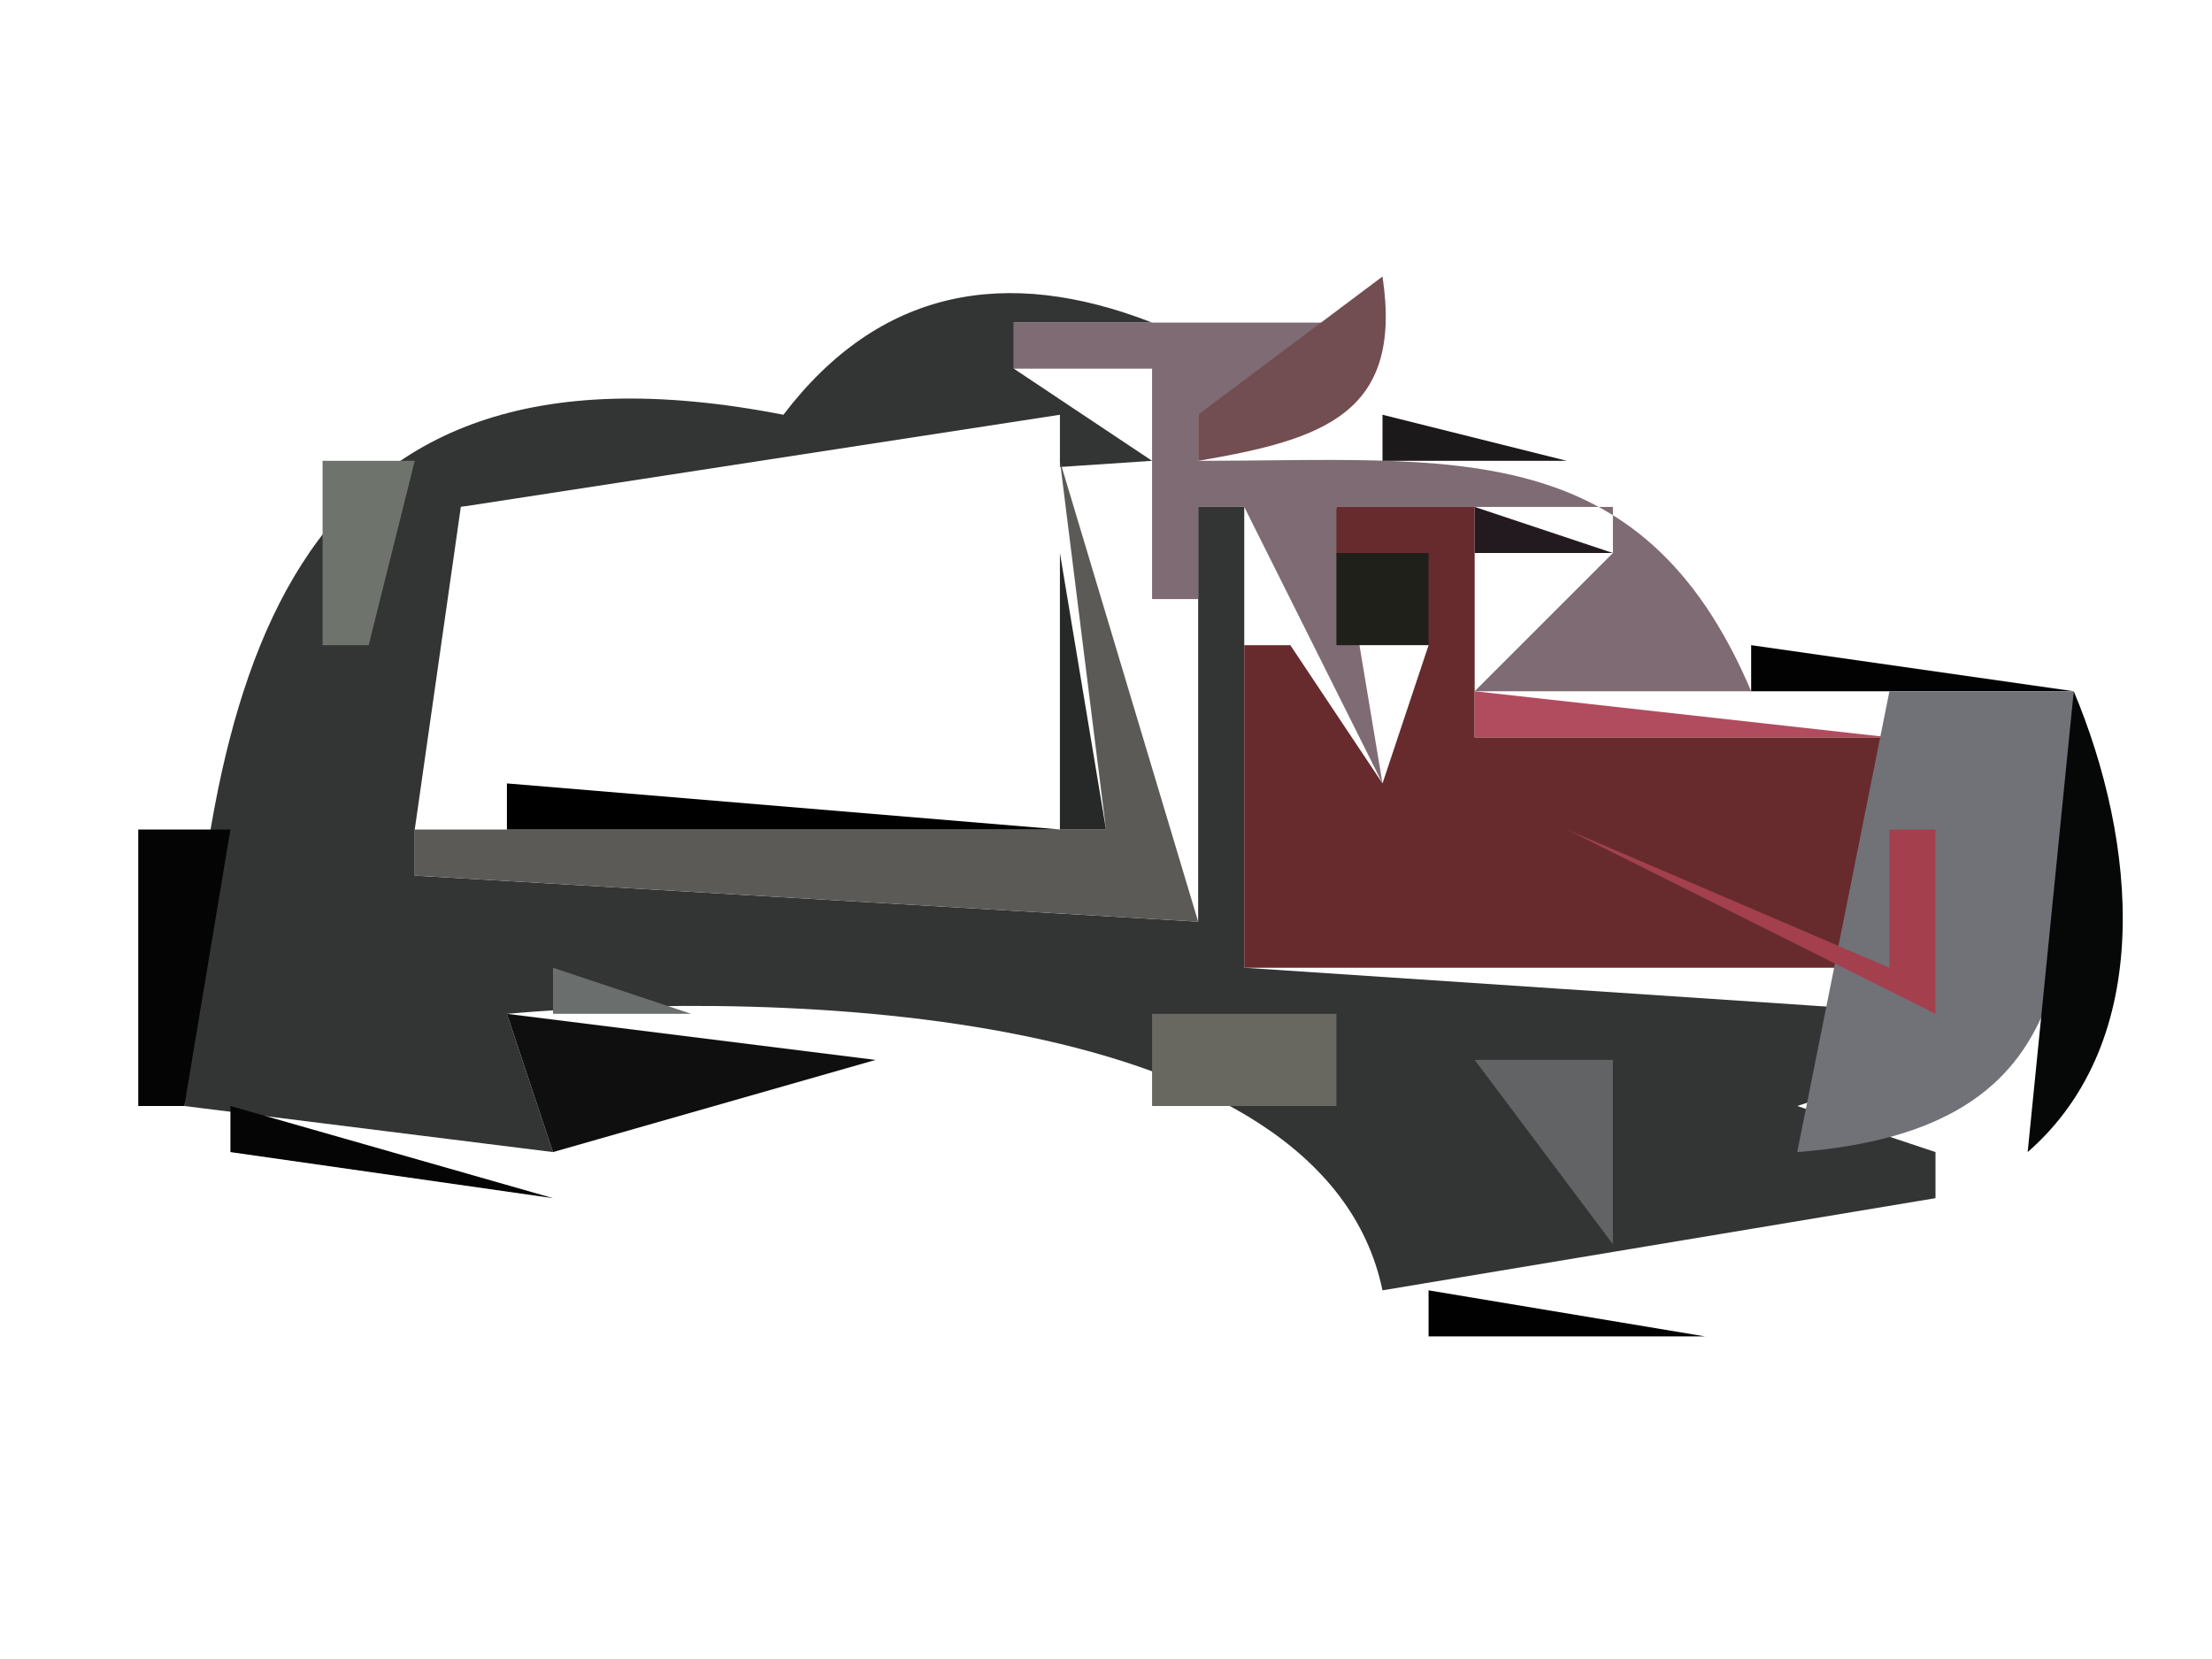
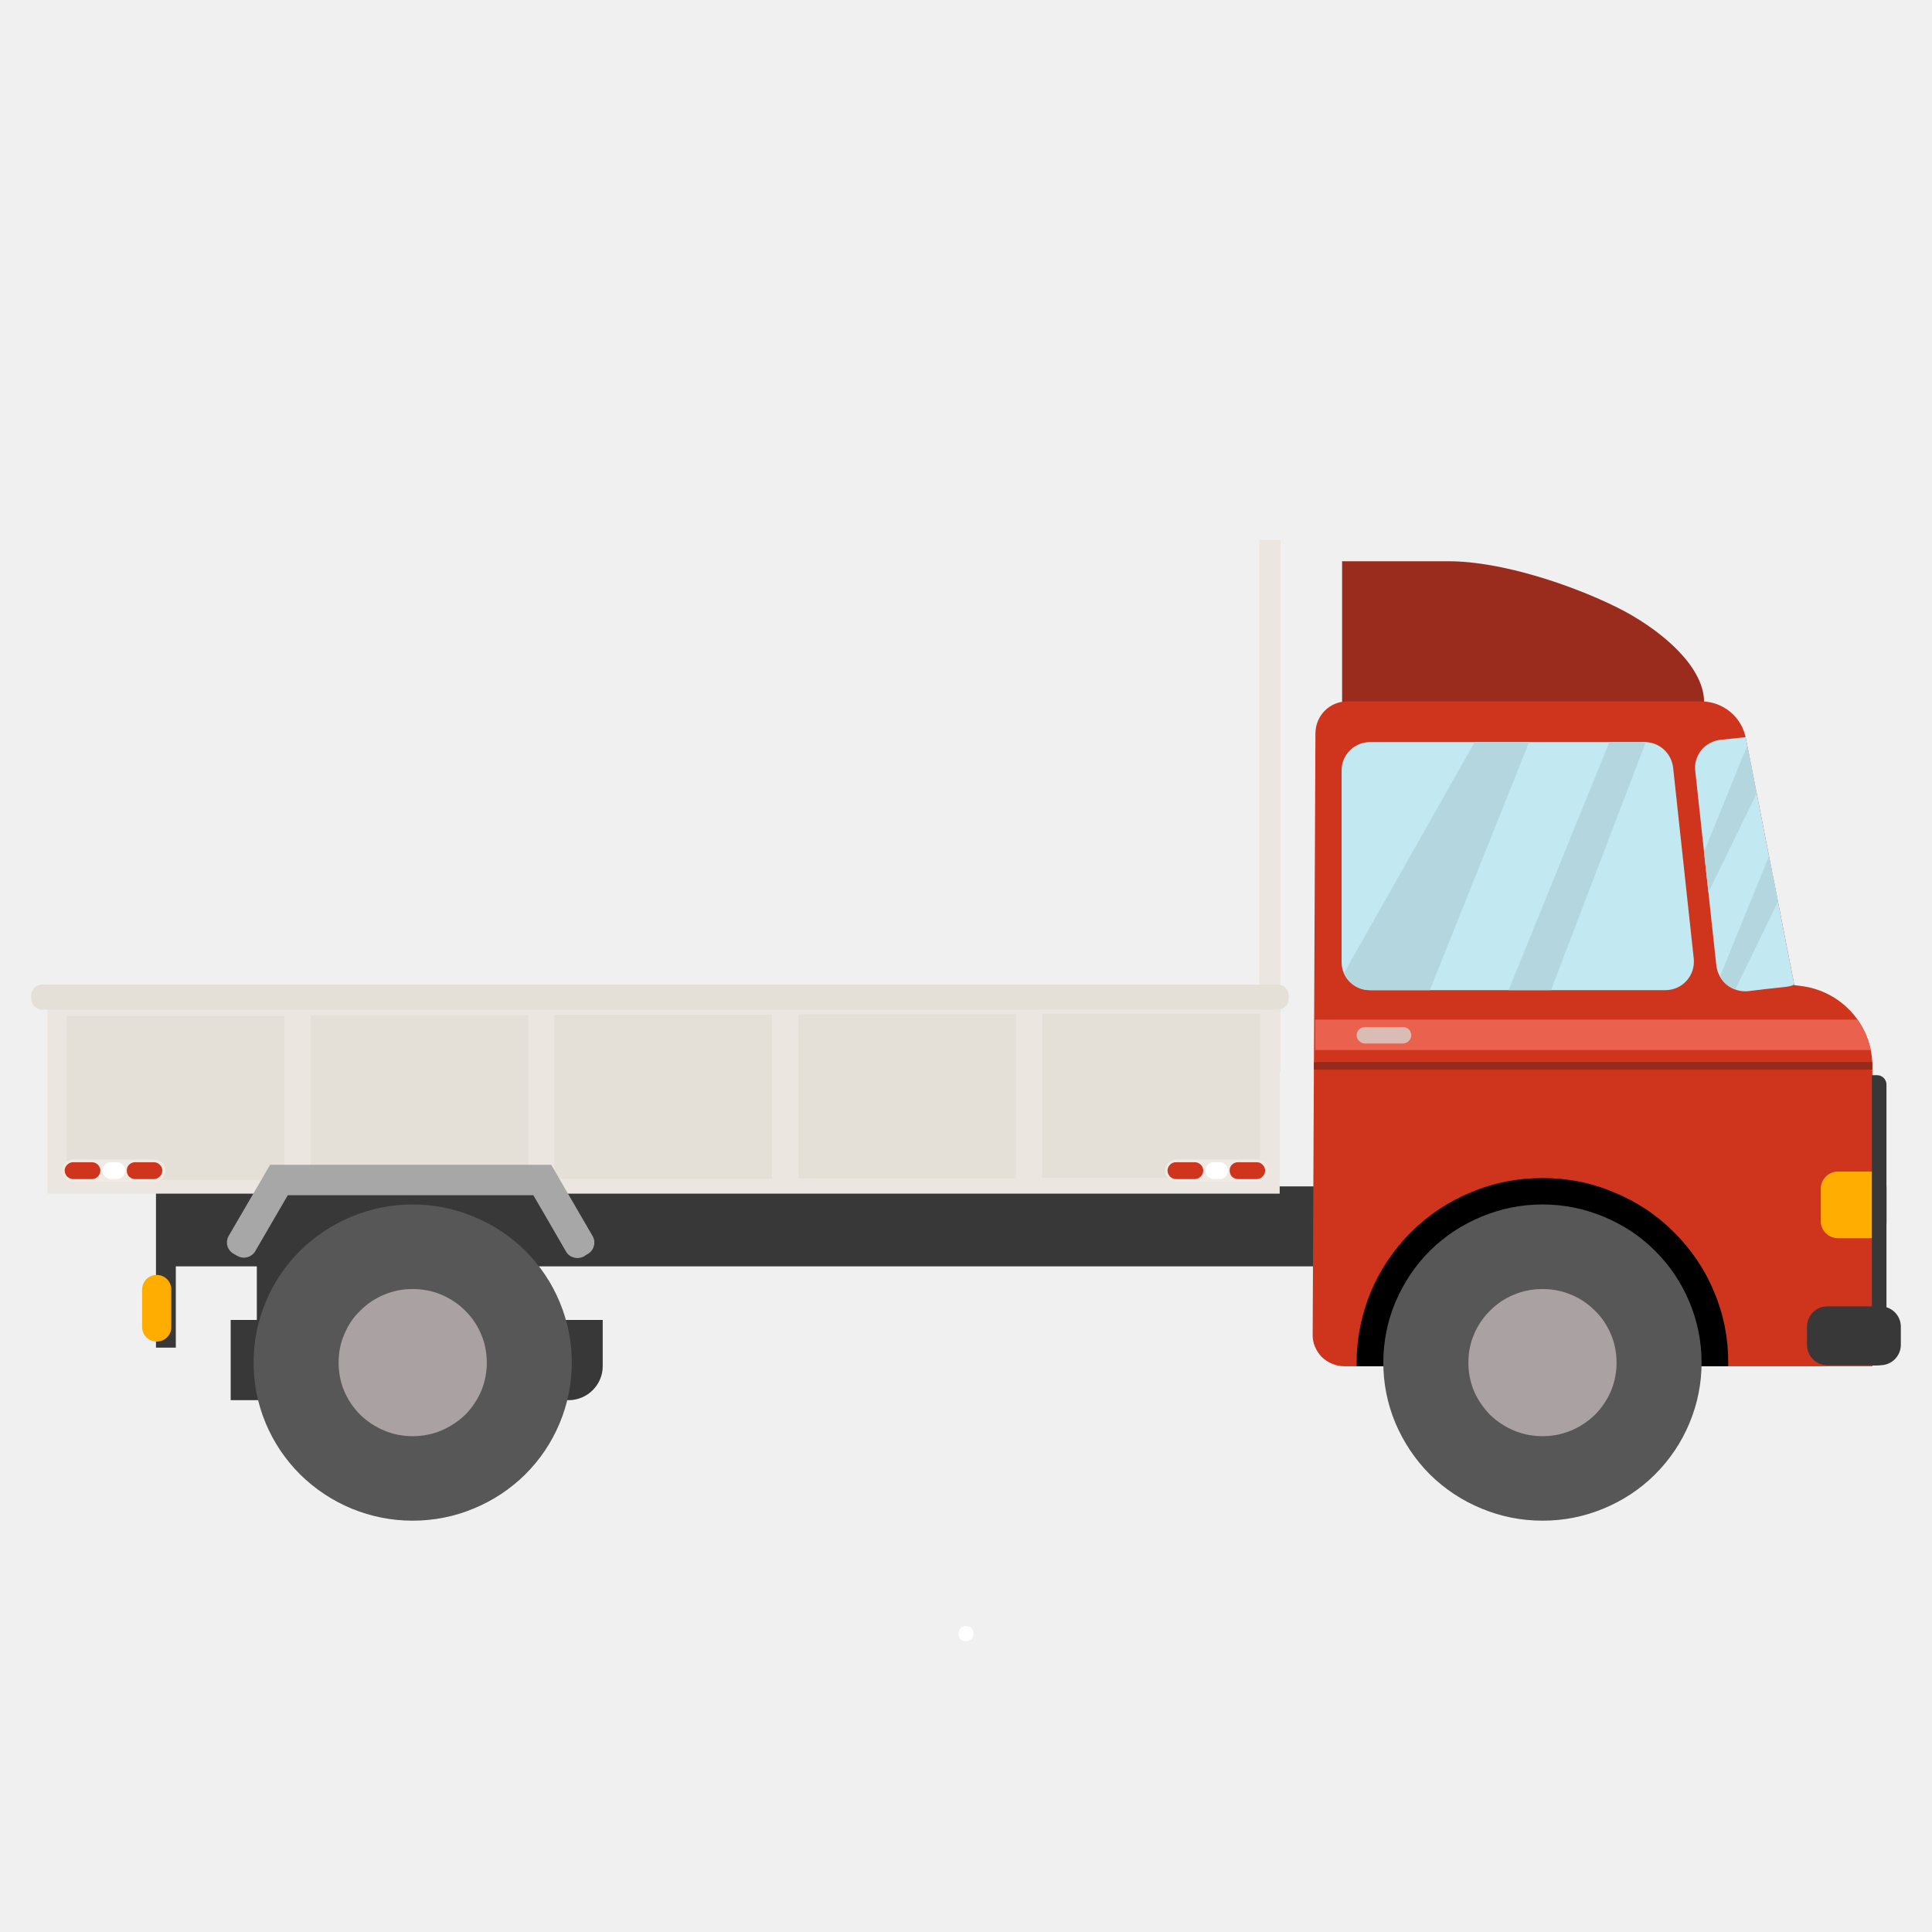
- <svg width="48" height="36">
-   <path style="fill:#ffffff; stroke:none;" d="M0 0L0 36L48 36L48 0L0 0z" />
-   <path style="fill:#333434; stroke:none;" d="M17 9C6.024 6.859 4.414 14.822 4 24L12 25L11 22C16.937 21.476 28.708 21.807 30 28L42 26L42 25L39 24L42 23L42 22L27 21L27 11L26 11L26 20L9 19L9 18L10 11L25 10L22 8L22 7L25 7C21.826 5.763 19.083 6.264 17 9z" />
-   <path style="fill:#7e6b73; stroke:none;" d="M22 7L22 8L25 8L25 13L26 13L26 11L27 11L30 17L29 11L35 11L35 12L32 15L38 15C35.617 9.385 31.469 10.001 26 10L26 9L30 7L22 7z" />
-   <path style="fill:#724d51; stroke:none;" d="M30 6L26 9L26 10C28.724 9.536 30.448 8.975 30 6z" />
-   <path style="fill:#000000; stroke:none;" d="M31.333 6.667L31.667 7.333L31.333 6.667z" />
-   <path style="fill:#82878b; stroke:none;" d="M15.667 8.333L16.333 8.667L15.667 8.333z" />
-   <path style="fill:#ffffff; stroke:none;" d="M10 11C10.583 18.48 17.03 17 23 17L23 9L10 11z" />
-   <path style="fill:#1b1919; stroke:none;" d="M30 9L30 10L34 10L30 9z" />
-   <path style="fill:#6e736c; stroke:none;" d="M7 10L7 14L8 14L9 10L7 10z" />
-   <path style="fill:#5b5a57; stroke:none;" d="M23 10L24 18L9 18L9 19L26 20L23 10z" />
-   <path style="fill:#672b2d; stroke:none;" d="M29 11L29 12L31 14L30 17L28 14L27 14L27 21L41 21L41 16L32 16L32 11L29 11z" />
-   <path style="fill:#231a20; stroke:none;" d="M32 11L32 12L35 12L32 11z" />
-   <path style="fill:#272828; stroke:none;" d="M23 12L23 18L24 18L23 12z" />
-   <path style="fill:#1f201a; stroke:none;" d="M29 12L29 14L31 14L31 12L29 12z" />
-   <path style="fill:#020202; stroke:none;" d="M38 14L38 15L45 15L38 14z" />
-   <path style="fill:#b14c5e; stroke:none;" d="M32 15L32 16L41 16L32 15z" />
-   <path style="fill:#707278; stroke:none;" d="M41 15L39 25C45.364 24.504 44.996 20.472 45 15L41 15z" />
-   <path style="fill:#060707; stroke:none;" d="M45 15L44 25C46.789 22.563 46.361 18.244 45 15z" />
-   <path style="fill:#000000; stroke:none;" d="M11 17L11 18L23 18L11 17z" />
-   <path style="fill:#050404; stroke:none;" d="M3 18L3 24L4 24L5 18L3 18z" />
-   <path style="fill:#a4404d; stroke:none;" d="M34 18L42 22L42 18L41 18L41 21L34 18z" />
-   <path style="fill:#6a6f6d; stroke:none;" d="M12 21L12 22L15 22L12 21z" />
-   <path style="fill:#0e0f0e; stroke:none;" d="M11 22L12 25L19 23L11 22z" />
-   <path style="fill:#686760; stroke:none;" d="M25 22L25 24L29 24L29 22L25 22z" />
-   <path style="fill:#050505; stroke:none;" d="M5 24L5 25L12 26L5 24z" />
-   <path style="fill:#626364; stroke:none;" d="M32 23L35 27L35 23L32 23z" />
-   <path style="fill:#020202; stroke:none;" d="M42.667 25.333L43.333 25.667L42.667 25.333z" />
-   <path style="fill:#010101; stroke:none;" d="M31 28L31 29L37 29L31 28z" />
+ <svg xmlns="http://www.w3.org/2000/svg" width="40" zoomAndPan="magnify" viewBox="0 0 30 30" height="40" preserveAspectRatio="xMidYMid meet" version="1.0">
+   <defs>
+     <g />
+     <clipPath id="066394bff6">
+       <path d="M 19 8.375 L 20 8.375 L 20 17 L 19 17 Z M 19 8.375 " clip-rule="nonzero" />
+     </clipPath>
+     <clipPath id="f9d1ebbaca">
+       <path d="M 20 8.375 L 27 8.375 L 27 11 L 20 11 Z M 20 8.375 " clip-rule="nonzero" />
+     </clipPath>
+     <clipPath id="1b7737a1f2">
+       <path d="M 20 10 L 29.516 10 L 29.516 22 L 20 22 Z M 20 10 " clip-rule="nonzero" />
+     </clipPath>
+     <clipPath id="0d9c7a405d">
+       <path d="M 21 18 L 27 18 L 27 21.215 L 21 21.215 Z M 21 18 " clip-rule="nonzero" />
+     </clipPath>
+     <clipPath id="6c84405ec9">
+       <path d="M 27.863 15.297 L 27.957 15.309 C 28.594 15.383 29.074 15.918 29.074 16.555 L 29.074 21.215 L 20.875 21.215 C 20.742 21.215 20.617 21.16 20.523 21.07 C 20.434 20.977 20.379 20.852 20.383 20.723 C 20.391 18.98 20.418 13.121 20.426 11.383 C 20.43 11.109 20.648 10.891 20.922 10.891 C 22.355 10.891 26.414 10.891 26.414 10.891 C 26.754 10.891 27.043 11.129 27.109 11.461 Z M 27.863 15.297 " clip-rule="evenodd" />
+     </clipPath>
+     <clipPath id="1583818d28">
+       <path d="M 26 11 L 29 11 L 29 16 L 26 16 Z M 26 11 " clip-rule="nonzero" />
+     </clipPath>
+     <clipPath id="61cfe87e68">
+       <path d="M 27.863 15.297 L 27.957 15.309 C 28.594 15.383 29.074 15.918 29.074 16.555 L 29.074 21.215 L 20.875 21.215 C 20.742 21.215 20.617 21.16 20.523 21.07 C 20.434 20.977 20.379 20.852 20.383 20.723 C 20.391 18.98 20.418 13.121 20.426 11.383 C 20.43 11.109 20.648 10.891 20.922 10.891 C 22.355 10.891 26.414 10.891 26.414 10.891 C 26.754 10.891 27.043 11.129 27.109 11.461 Z M 27.863 15.297 " clip-rule="evenodd" />
+     </clipPath>
+     <clipPath id="7e2dd09088">
+       <path d="M 26 11 L 28 11 L 28 15 L 26 15 Z M 26 11 " clip-rule="nonzero" />
+     </clipPath>
+     <clipPath id="17d50f00c3">
+       <path d="M 27.863 15.297 L 27.957 15.309 C 28.594 15.383 29.074 15.918 29.074 16.555 L 29.074 21.215 L 20.875 21.215 C 20.742 21.215 20.617 21.16 20.523 21.07 C 20.434 20.977 20.379 20.852 20.383 20.723 C 20.391 18.98 20.418 13.121 20.426 11.383 C 20.43 11.109 20.648 10.891 20.922 10.891 C 22.355 10.891 26.414 10.891 26.414 10.891 C 26.754 10.891 27.043 11.129 27.109 11.461 Z M 27.863 15.297 " clip-rule="evenodd" />
+     </clipPath>
+     <clipPath id="211a9c0abb">
+       <path d="M 26.242 11.457 L 27.742 11.293 L 28.188 15.375 L 26.688 15.539 Z M 26.242 11.457 " clip-rule="nonzero" />
+     </clipPath>
+     <clipPath id="2fb7940b7e">
+       <path d="M 27.305 11.426 C 27.422 11.41 27.539 11.445 27.629 11.52 C 27.719 11.594 27.777 11.699 27.793 11.816 C 27.875 12.566 28.043 14.09 28.125 14.84 C 28.137 14.957 28.102 15.074 28.027 15.164 C 27.953 15.254 27.848 15.312 27.73 15.324 C 27.543 15.344 27.328 15.367 27.141 15.391 C 27.027 15.402 26.91 15.367 26.816 15.293 C 26.727 15.223 26.668 15.113 26.652 15 C 26.57 14.25 26.406 12.723 26.324 11.973 C 26.309 11.855 26.344 11.742 26.418 11.648 C 26.492 11.559 26.598 11.5 26.715 11.488 C 26.902 11.469 27.117 11.445 27.305 11.426 Z M 27.305 11.426 " clip-rule="evenodd" />
+     </clipPath>
+     <clipPath id="3770263e8d">
+       <path d="M 26 12 L 29 12 L 29 16 L 26 16 Z M 26 12 " clip-rule="nonzero" />
+     </clipPath>
+     <clipPath id="efc518cba5">
+       <path d="M 27.863 15.297 L 27.957 15.309 C 28.594 15.383 29.074 15.918 29.074 16.555 L 29.074 21.215 L 20.875 21.215 C 20.742 21.215 20.617 21.16 20.523 21.07 C 20.434 20.977 20.379 20.852 20.383 20.723 C 20.391 18.98 20.418 13.121 20.426 11.383 C 20.43 11.109 20.648 10.891 20.922 10.891 C 22.355 10.891 26.414 10.891 26.414 10.891 C 26.754 10.891 27.043 11.129 27.109 11.461 Z M 27.863 15.297 " clip-rule="evenodd" />
+     </clipPath>
+     <clipPath id="fd1ee72ba8">
+       <path d="M 26.242 11.457 L 27.742 11.293 L 28.188 15.375 L 26.688 15.539 Z M 26.242 11.457 " clip-rule="nonzero" />
+     </clipPath>
+     <clipPath id="29bc752a25">
+       <path d="M 27.305 11.426 C 27.422 11.41 27.539 11.445 27.629 11.52 C 27.719 11.594 27.777 11.699 27.793 11.816 C 27.875 12.566 28.043 14.09 28.125 14.84 C 28.137 14.957 28.102 15.074 28.027 15.164 C 27.953 15.254 27.848 15.312 27.73 15.324 C 27.543 15.344 27.328 15.367 27.141 15.391 C 27.027 15.402 26.91 15.367 26.816 15.293 C 26.727 15.223 26.668 15.113 26.652 15 C 26.57 14.25 26.406 12.723 26.324 11.973 C 26.309 11.855 26.344 11.742 26.418 11.648 C 26.492 11.559 26.598 11.5 26.715 11.488 C 26.902 11.469 27.117 11.445 27.305 11.426 Z M 27.305 11.426 " clip-rule="evenodd" />
+     </clipPath>
+     <clipPath id="e0935837ff">
+       <path d="M 20.375 15 L 29.086 15 L 29.086 17 L 20.375 17 Z M 20.375 15 " clip-rule="nonzero" />
+     </clipPath>
+     <clipPath id="da8fa5431c">
+       <path d="M 27.863 15.297 L 27.957 15.309 C 28.594 15.383 29.074 15.918 29.074 16.555 L 29.074 21.215 L 20.875 21.215 C 20.742 21.215 20.617 21.16 20.523 21.07 C 20.434 20.977 20.379 20.852 20.383 20.723 C 20.391 18.98 20.418 13.121 20.426 11.383 C 20.43 11.109 20.648 10.891 20.922 10.891 C 22.355 10.891 26.414 10.891 26.414 10.891 C 26.754 10.891 27.043 11.129 27.109 11.461 Z M 27.863 15.297 " clip-rule="evenodd" />
+     </clipPath>
+     <clipPath id="a1ca9bf373">
+       <path d="M 20.375 16 L 29.086 16 L 29.086 17 L 20.375 17 Z M 20.375 16 " clip-rule="nonzero" />
+     </clipPath>
+     <clipPath id="e01cd44689">
+       <path d="M 27.863 15.297 L 27.957 15.309 C 28.594 15.383 29.074 15.918 29.074 16.555 L 29.074 21.215 L 20.875 21.215 C 20.742 21.215 20.617 21.16 20.523 21.07 C 20.434 20.977 20.379 20.852 20.383 20.723 C 20.391 18.98 20.418 13.121 20.426 11.383 C 20.43 11.109 20.648 10.891 20.922 10.891 C 22.355 10.891 26.414 10.891 26.414 10.891 C 26.754 10.891 27.043 11.129 27.109 11.461 Z M 27.863 15.297 " clip-rule="evenodd" />
+     </clipPath>
+     <clipPath id="36dd65e4d9">
+       <path d="M 21 18 L 27 18 L 27 23.617 L 21 23.617 Z M 21 18 " clip-rule="nonzero" />
+     </clipPath>
+     <clipPath id="1eae059187">
+       <path d="M 3 18 L 9 18 L 9 23.617 L 3 23.617 Z M 3 18 " clip-rule="nonzero" />
+     </clipPath>
+     <clipPath id="858f3eb84e">
+       <path d="M 20.734 11.445 L 24 11.445 L 24 15.473 L 20.734 15.473 Z M 20.734 11.445 " clip-rule="nonzero" />
+     </clipPath>
+     <clipPath id="c65ba1c74a">
+       <path d="M 26.301 14.891 C 26.312 15.016 26.273 15.137 26.188 15.23 C 26.105 15.324 25.984 15.375 25.859 15.375 C 24.793 15.375 22.293 15.375 21.273 15.375 C 21.027 15.375 20.832 15.18 20.832 14.938 L 20.832 11.965 C 20.832 11.848 20.875 11.738 20.961 11.652 C 21.043 11.57 21.156 11.523 21.273 11.523 C 22.254 11.523 24.598 11.523 25.539 11.523 C 25.766 11.523 25.953 11.695 25.98 11.918 C 26.055 12.629 26.219 14.117 26.301 14.891 Z M 26.301 14.891 " clip-rule="evenodd" />
+     </clipPath>
+     <clipPath id="1d338a4754">
+       <path d="M 23 11.445 L 26 11.445 L 26 15.473 L 23 15.473 Z M 23 11.445 " clip-rule="nonzero" />
+     </clipPath>
+     <clipPath id="1fa42412bf">
+       <path d="M 26.301 14.891 C 26.312 15.016 26.273 15.137 26.188 15.23 C 26.105 15.324 25.984 15.375 25.859 15.375 C 24.793 15.375 22.293 15.375 21.273 15.375 C 21.027 15.375 20.832 15.18 20.832 14.938 L 20.832 11.965 C 20.832 11.848 20.875 11.738 20.961 11.652 C 21.043 11.57 21.156 11.523 21.273 11.523 C 22.254 11.523 24.598 11.523 25.539 11.523 C 25.766 11.523 25.953 11.695 25.98 11.918 C 26.055 12.629 26.219 14.117 26.301 14.891 Z M 26.301 14.891 " clip-rule="evenodd" />
+     </clipPath>
+     <clipPath id="b6e80488a4">
+       <path d="M 0.484 15 L 20 15 L 20 19 L 0.484 19 Z M 0.484 15 " clip-rule="nonzero" />
+     </clipPath>
+     <clipPath id="a6cebc0d48">
+       <path d="M 0.484 15 L 21 15 L 21 16 L 0.484 16 Z M 0.484 15 " clip-rule="nonzero" />
+     </clipPath>
+     <clipPath id="5e4a3ecea9">
+       <path d="M 0.484 18 L 3 18 L 3 19 L 0.484 19 Z M 0.484 18 " clip-rule="nonzero" />
+     </clipPath>
+     <clipPath id="185164a8d3">
+       <path d="M 28 18 L 29.516 18 L 29.516 20 L 28 20 Z M 28 18 " clip-rule="nonzero" />
+     </clipPath>
+     <clipPath id="7984d1b5c4">
+       <path d="M 28 20 L 29.516 20 L 29.516 22 L 28 22 Z M 28 20 " clip-rule="nonzero" />
+     </clipPath>
+     <clipPath id="a295d295e4">
+       <path d="M 29 16 L 29.516 16 L 29.516 22 L 29 22 Z M 29 16 " clip-rule="nonzero" />
+     </clipPath>
+     <clipPath id="e4c60aa11c">
+       <path d="M 0.652 2 L 1.348 2 L 1.348 3 L 0.652 3 Z M 0.652 2 " clip-rule="nonzero" />
+     </clipPath>
+     <clipPath id="655f1b8f7e">
+       <rect x="0" width="2" y="0" height="4" />
+     </clipPath>
+   </defs>
+   <g clip-path="url(#066394bff6)">
+     <path fill="#ebe6e0" d="M 19.555 8.383 L 19.883 8.383 L 19.883 16.637 L 19.555 16.637 Z M 19.555 8.383 " fill-opacity="1" fill-rule="evenodd" />
+   </g>
+   <path fill="#383838" d="M 2.543 18.422 L 25.672 18.422 L 25.672 19.664 L 2.543 19.664 Z M 2.543 18.422 " fill-opacity="1" fill-rule="evenodd" />
+   <path fill="#383838" d="M 9.359 20.496 L 9.359 21.215 C 9.359 21.504 9.121 21.742 8.828 21.742 C 7.398 21.742 3.582 21.742 3.582 21.742 L 3.582 20.496 Z M 9.359 20.496 " fill-opacity="1" fill-rule="evenodd" />
+   <path fill="#383838" d="M 2.422 18.418 L 2.73 18.418 L 2.73 20.926 L 2.422 20.926 Z M 2.422 18.418 " fill-opacity="1" fill-rule="evenodd" />
+   <path fill="#383838" d="M 3.988 19.449 L 5.848 19.449 L 5.848 20.695 L 3.988 20.695 Z M 3.988 19.449 " fill-opacity="1" fill-rule="evenodd" />
+   <g clip-path="url(#f9d1ebbaca)">
+     <path fill="#992c1c" d="M 22.492 8.715 C 23.34 8.715 24.445 9.102 25.098 9.426 C 25.727 9.734 26.461 10.32 26.461 10.902 L 20.84 10.902 L 20.84 8.715 Z M 22.492 8.715 " fill-opacity="1" fill-rule="evenodd" />
+   </g>
+   <g clip-path="url(#1b7737a1f2)">
+     <path fill="#cf341c" d="M 27.863 15.297 L 27.957 15.309 C 28.594 15.383 29.074 15.918 29.074 16.555 L 29.074 21.215 L 20.875 21.215 C 20.742 21.215 20.617 21.16 20.523 21.07 C 20.434 20.977 20.379 20.852 20.383 20.723 C 20.391 18.98 20.418 13.121 20.426 11.383 C 20.43 11.109 20.648 10.891 20.922 10.891 C 22.355 10.891 26.414 10.891 26.414 10.891 C 26.754 10.891 27.043 11.129 27.109 11.461 Z M 27.863 15.297 " fill-opacity="1" fill-rule="evenodd" />
+   </g>
+   <g clip-path="url(#0d9c7a405d)">
+     <g clip-path="url(#6c84405ec9)">
+       <path fill="#000000" d="M 26.836 21.16 C 26.836 21.539 26.766 21.902 26.617 22.254 C 26.473 22.605 26.262 22.918 25.992 23.184 C 25.723 23.453 25.41 23.66 25.055 23.805 C 24.703 23.953 24.336 24.023 23.953 24.023 C 23.57 24.023 23.199 23.953 22.848 23.805 C 22.492 23.66 22.184 23.453 21.91 23.184 C 21.641 22.918 21.434 22.605 21.285 22.254 C 21.141 21.902 21.066 21.539 21.066 21.16 C 21.066 20.777 21.141 20.414 21.285 20.062 C 21.434 19.711 21.641 19.402 21.91 19.133 C 22.184 18.863 22.492 18.656 22.848 18.512 C 23.199 18.363 23.57 18.293 23.953 18.293 C 24.336 18.293 24.703 18.363 25.055 18.512 C 25.41 18.656 25.723 18.863 25.992 19.133 C 26.262 19.402 26.473 19.711 26.617 20.062 C 26.766 20.414 26.836 20.777 26.836 21.16 Z M 26.836 21.16 " fill-opacity="1" fill-rule="nonzero" />
+     </g>
+   </g>
+   <g clip-path="url(#1583818d28)">
+     <g clip-path="url(#61cfe87e68)">
+       <path fill="#c2e8f1" d="M 27.305 11.426 C 27.422 11.41 27.539 11.445 27.629 11.52 C 27.719 11.594 27.777 11.699 27.793 11.816 C 27.875 12.566 28.043 14.09 28.125 14.84 C 28.137 14.957 28.102 15.074 28.027 15.164 C 27.953 15.254 27.848 15.312 27.73 15.324 C 27.543 15.344 27.328 15.367 27.141 15.391 C 27.027 15.402 26.91 15.367 26.816 15.293 C 26.727 15.223 26.668 15.113 26.652 15 C 26.57 14.25 26.406 12.723 26.324 11.973 C 26.309 11.855 26.344 11.742 26.418 11.648 C 26.492 11.559 26.598 11.5 26.715 11.488 C 26.902 11.469 27.117 11.445 27.305 11.426 Z M 27.305 11.426 " fill-opacity="1" fill-rule="evenodd" />
+     </g>
+   </g>
+   <g clip-path="url(#7e2dd09088)">
+     <g clip-path="url(#17d50f00c3)">
+       <g clip-path="url(#211a9c0abb)">
+         <g clip-path="url(#2fb7940b7e)">
+           <path fill="#b4d7df" d="M 27.43 10.844 L 25.773 14.914 L 26.016 14.906 L 27.961 10.918 Z M 27.43 10.844 " fill-opacity="1" fill-rule="evenodd" />
+         </g>
+       </g>
+     </g>
+   </g>
+   <g clip-path="url(#3770263e8d)">
+     <g clip-path="url(#efc518cba5)">
+       <g clip-path="url(#fd1ee72ba8)">
+         <g clip-path="url(#29bc752a25)">
+           <path fill="#b4d7df" d="M 27.879 12.285 L 26.223 16.355 L 26.465 16.348 L 28.41 12.359 Z M 27.879 12.285 " fill-opacity="1" fill-rule="evenodd" />
+         </g>
+       </g>
+     </g>
+   </g>
+   <g clip-path="url(#e0935837ff)">
+     <g clip-path="url(#da8fa5431c)">
+       <path fill="#ea614d" d="M 20.422 15.832 L 29.18 15.832 L 29.18 16.305 L 20.422 16.305 Z M 20.422 15.832 " fill-opacity="1" fill-rule="evenodd" />
+     </g>
+   </g>
+   <g clip-path="url(#a1ca9bf373)">
+     <g clip-path="url(#e01cd44689)">
+       <path fill="#942b1c" d="M 20.398 16.492 L 29.156 16.492 L 29.156 16.609 L 20.398 16.609 Z M 20.398 16.492 " fill-opacity="1" fill-rule="evenodd" />
+     </g>
+   </g>
+   <g clip-path="url(#36dd65e4d9)">
+     <path fill="#575757" d="M 26.422 21.16 C 26.422 21.484 26.359 21.797 26.234 22.098 C 26.109 22.398 25.93 22.664 25.699 22.895 C 25.469 23.125 25.199 23.301 24.898 23.426 C 24.594 23.551 24.281 23.613 23.953 23.613 C 23.625 23.613 23.309 23.551 23.008 23.426 C 22.703 23.301 22.438 23.125 22.203 22.895 C 21.973 22.664 21.797 22.398 21.668 22.098 C 21.543 21.797 21.48 21.484 21.48 21.16 C 21.48 20.832 21.543 20.52 21.668 20.219 C 21.797 19.918 21.973 19.652 22.203 19.422 C 22.438 19.191 22.703 19.016 23.008 18.891 C 23.309 18.766 23.625 18.703 23.953 18.703 C 24.281 18.703 24.594 18.766 24.898 18.891 C 25.199 19.016 25.469 19.191 25.699 19.422 C 25.93 19.652 26.109 19.918 26.234 20.219 C 26.359 20.52 26.422 20.832 26.422 21.16 Z M 26.422 21.16 " fill-opacity="1" fill-rule="nonzero" />
+   </g>
+   <g clip-path="url(#1eae059187)">
+     <path fill="#575757" d="M 8.879 21.16 C 8.879 21.484 8.816 21.797 8.691 22.098 C 8.566 22.398 8.387 22.664 8.156 22.895 C 7.922 23.125 7.656 23.301 7.352 23.426 C 7.051 23.551 6.734 23.613 6.406 23.613 C 6.082 23.613 5.766 23.551 5.461 23.426 C 5.16 23.301 4.895 23.125 4.66 22.895 C 4.43 22.664 4.25 22.398 4.125 22.098 C 4 21.797 3.938 21.484 3.938 21.16 C 3.938 20.832 4 20.52 4.125 20.219 C 4.25 19.918 4.43 19.652 4.66 19.422 C 4.895 19.191 5.16 19.016 5.461 18.891 C 5.766 18.766 6.082 18.703 6.406 18.703 C 6.734 18.703 7.051 18.766 7.352 18.891 C 7.656 19.016 7.922 19.191 8.156 19.422 C 8.387 19.652 8.566 19.918 8.691 20.219 C 8.816 20.52 8.879 20.832 8.879 21.16 Z M 8.879 21.16 " fill-opacity="1" fill-rule="nonzero" />
+   </g>
+   <path fill="#a9a1a2" d="M 7.559 21.16 C 7.559 21.309 7.531 21.457 7.473 21.598 C 7.414 21.734 7.332 21.859 7.223 21.969 C 7.113 22.074 6.988 22.156 6.848 22.215 C 6.707 22.273 6.562 22.301 6.406 22.301 C 6.254 22.301 6.109 22.273 5.969 22.215 C 5.828 22.156 5.703 22.074 5.594 21.969 C 5.484 21.859 5.402 21.734 5.344 21.598 C 5.285 21.457 5.258 21.309 5.258 21.16 C 5.258 21.008 5.285 20.859 5.344 20.723 C 5.402 20.582 5.484 20.457 5.594 20.352 C 5.703 20.242 5.828 20.16 5.969 20.102 C 6.109 20.043 6.254 20.016 6.406 20.016 C 6.562 20.016 6.707 20.043 6.848 20.102 C 6.988 20.16 7.113 20.242 7.223 20.352 C 7.332 20.457 7.414 20.582 7.473 20.723 C 7.531 20.859 7.559 21.008 7.559 21.16 Z M 7.559 21.16 " fill-opacity="1" fill-rule="nonzero" />
+   <path fill="#ffad00" d="M 2.434 19.797 C 2.492 19.797 2.551 19.82 2.594 19.863 C 2.637 19.906 2.66 19.965 2.66 20.023 C 2.66 20.195 2.66 20.434 2.66 20.605 C 2.66 20.668 2.637 20.723 2.594 20.766 C 2.551 20.809 2.492 20.832 2.434 20.832 C 2.375 20.832 2.316 20.809 2.273 20.766 C 2.23 20.723 2.207 20.668 2.207 20.605 C 2.207 20.434 2.207 20.195 2.207 20.023 C 2.207 19.965 2.23 19.906 2.273 19.863 C 2.316 19.82 2.375 19.797 2.434 19.797 Z M 2.434 19.797 " fill-opacity="1" fill-rule="evenodd" />
+   <path fill="#c2e8f1" d="M 26.301 14.891 C 26.312 15.016 26.273 15.137 26.188 15.23 C 26.105 15.324 25.984 15.375 25.859 15.375 C 24.793 15.375 22.293 15.375 21.273 15.375 C 21.027 15.375 20.832 15.18 20.832 14.938 L 20.832 11.965 C 20.832 11.848 20.875 11.738 20.961 11.652 C 21.043 11.57 21.156 11.523 21.273 11.523 C 22.254 11.523 24.598 11.523 25.539 11.523 C 25.766 11.523 25.953 11.695 25.98 11.918 C 26.055 12.629 26.219 14.117 26.301 14.891 Z M 26.301 14.891 " fill-opacity="1" fill-rule="evenodd" />
+   <g clip-path="url(#858f3eb84e)">
+     <g clip-path="url(#c65ba1c74a)">
+       <path fill="#b4d7df" d="M 22.945 11.441 L 20.574 15.633 L 22.121 15.578 L 23.754 11.496 Z M 22.945 11.441 " fill-opacity="1" fill-rule="evenodd" />
+     </g>
+   </g>
+   <g clip-path="url(#1d338a4754)">
+     <g clip-path="url(#1fa42412bf)">
+       <path fill="#b4d7df" d="M 25.051 11.375 L 23.398 15.441 L 24.008 15.574 L 25.586 11.445 Z M 25.051 11.375 " fill-opacity="1" fill-rule="evenodd" />
+     </g>
+   </g>
+   <path fill="#d9bdb5" d="M 21.785 15.949 C 21.82 15.949 21.852 15.961 21.875 15.984 C 21.902 16.008 21.914 16.043 21.914 16.074 C 21.914 16.109 21.902 16.141 21.875 16.164 C 21.852 16.188 21.82 16.203 21.785 16.203 C 21.625 16.203 21.355 16.203 21.195 16.203 C 21.16 16.203 21.129 16.188 21.105 16.164 C 21.078 16.141 21.066 16.109 21.066 16.074 C 21.066 16.043 21.078 16.008 21.105 15.984 C 21.129 15.961 21.16 15.949 21.195 15.949 C 21.355 15.949 21.625 15.949 21.785 15.949 Z M 21.785 15.949 " fill-opacity="1" fill-rule="evenodd" />
+   <g clip-path="url(#b6e80488a4)">
+     <path fill="#ebe6e0" d="M 0.738 15.625 L 19.871 15.625 L 19.871 18.535 L 0.738 18.535 Z M 0.738 15.625 " fill-opacity="1" fill-rule="evenodd" />
+   </g>
+   <g clip-path="url(#a6cebc0d48)">
+     <path fill="#e4dfd7" d="M 19.84 15.289 C 19.934 15.289 20.012 15.367 20.012 15.461 C 20.012 15.477 20.012 15.488 20.012 15.504 C 20.012 15.598 19.934 15.676 19.84 15.676 C 18.023 15.676 2.453 15.676 0.652 15.676 C 0.609 15.676 0.566 15.656 0.531 15.625 C 0.504 15.594 0.484 15.551 0.484 15.508 C 0.484 15.492 0.484 15.473 0.484 15.457 C 0.484 15.414 0.504 15.371 0.531 15.34 C 0.566 15.309 0.609 15.289 0.652 15.289 C 2.453 15.289 18.023 15.289 19.84 15.289 Z M 19.84 15.289 " fill-opacity="1" fill-rule="evenodd" />
+   </g>
+   <path fill="#e4dfd7" d="M 1.035 15.773 L 4.414 15.773 L 4.414 18.32 L 1.035 18.32 Z M 1.035 15.773 " fill-opacity="1" fill-rule="evenodd" />
+   <path fill="#e4dfd7" d="M 4.824 15.766 L 8.203 15.766 L 8.203 18.312 L 4.824 18.312 Z M 4.824 15.766 " fill-opacity="1" fill-rule="evenodd" />
+   <path fill="#e4dfd7" d="M 8.609 15.758 L 11.988 15.758 L 11.988 18.305 L 8.609 18.305 Z M 8.609 15.758 " fill-opacity="1" fill-rule="evenodd" />
+   <path fill="#e4dfd7" d="M 12.398 15.75 L 15.777 15.75 L 15.777 18.297 L 12.398 18.297 Z M 12.398 15.75 " fill-opacity="1" fill-rule="evenodd" />
+   <path fill="#e4dfd7" d="M 16.184 15.742 L 19.562 15.742 L 19.562 18.289 L 16.184 18.289 Z M 16.184 15.742 " fill-opacity="1" fill-rule="evenodd" />
+   <path fill="#a7a7a7" d="M 4.16 18.145 L 4.195 18.086 L 8.559 18.086 L 8.57 18.105 C 8.57 18.105 9 18.848 9.203 19.195 C 9.258 19.293 9.223 19.418 9.125 19.473 C 9.105 19.484 9.086 19.496 9.07 19.508 C 8.969 19.562 8.844 19.531 8.789 19.434 C 8.617 19.133 8.281 18.559 8.281 18.559 L 4.469 18.559 C 4.469 18.559 4.137 19.129 3.965 19.426 C 3.91 19.523 3.781 19.559 3.684 19.5 C 3.668 19.492 3.645 19.48 3.629 19.469 C 3.527 19.414 3.496 19.289 3.551 19.191 C 3.75 18.852 4.16 18.145 4.16 18.145 Z M 4.16 18.145 " fill-opacity="1" fill-rule="evenodd" />
+   <g clip-path="url(#5e4a3ecea9)">
+     <path fill="#efeae4" d="M 2.395 18.004 C 2.492 18.004 2.57 18.082 2.57 18.176 C 2.57 18.273 2.492 18.352 2.395 18.352 C 2.086 18.352 1.449 18.352 1.141 18.352 C 1.043 18.352 0.965 18.273 0.965 18.176 C 0.965 18.082 1.043 18.004 1.141 18.004 C 1.449 18.004 2.086 18.004 2.395 18.004 Z M 2.395 18.004 " fill-opacity="1" fill-rule="evenodd" />
+   </g>
+   <path fill="#efeae4" d="M 19.52 18.004 C 19.617 18.004 19.695 18.082 19.695 18.176 C 19.695 18.273 19.617 18.352 19.52 18.352 C 19.211 18.352 18.574 18.352 18.266 18.352 C 18.168 18.352 18.09 18.273 18.09 18.176 C 18.09 18.082 18.168 18.004 18.266 18.004 C 18.574 18.004 19.211 18.004 19.52 18.004 Z M 19.52 18.004 " fill-opacity="1" fill-rule="evenodd" />
+   <path fill="#cf341c" d="M 1.426 18.047 C 1.461 18.047 1.496 18.059 1.52 18.086 C 1.543 18.109 1.559 18.141 1.559 18.176 C 1.559 18.211 1.543 18.246 1.52 18.27 C 1.496 18.293 1.461 18.309 1.426 18.309 C 1.34 18.309 1.223 18.309 1.137 18.309 C 1.102 18.309 1.07 18.293 1.043 18.27 C 1.02 18.246 1.004 18.211 1.004 18.176 C 1.004 18.141 1.02 18.109 1.043 18.086 C 1.07 18.059 1.102 18.047 1.137 18.047 C 1.223 18.047 1.34 18.047 1.426 18.047 Z M 1.426 18.047 " fill-opacity="1" fill-rule="evenodd" />
+   <path fill="#cf341c" d="M 18.551 18.047 C 18.586 18.047 18.617 18.059 18.645 18.086 C 18.668 18.109 18.684 18.141 18.684 18.176 C 18.684 18.211 18.668 18.246 18.645 18.27 C 18.617 18.293 18.586 18.309 18.551 18.309 C 18.465 18.309 18.348 18.309 18.262 18.309 C 18.227 18.309 18.191 18.293 18.168 18.27 C 18.145 18.246 18.129 18.211 18.129 18.176 C 18.129 18.141 18.145 18.109 18.168 18.086 C 18.191 18.059 18.227 18.047 18.262 18.047 C 18.348 18.047 18.465 18.047 18.551 18.047 Z M 18.551 18.047 " fill-opacity="1" fill-rule="evenodd" />
+   <path fill="#cf341c" d="M 2.387 18.047 C 2.422 18.047 2.457 18.059 2.48 18.086 C 2.508 18.109 2.52 18.141 2.52 18.176 C 2.52 18.211 2.508 18.246 2.48 18.27 C 2.457 18.293 2.422 18.309 2.387 18.309 C 2.301 18.309 2.188 18.309 2.098 18.309 C 2.062 18.309 2.031 18.293 2.004 18.27 C 1.98 18.246 1.969 18.211 1.969 18.176 C 1.969 18.141 1.98 18.109 2.004 18.086 C 2.031 18.059 2.062 18.047 2.098 18.047 C 2.188 18.047 2.301 18.047 2.387 18.047 Z M 2.387 18.047 " fill-opacity="1" fill-rule="evenodd" />
+   <path fill="#cf341c" d="M 19.512 18.047 C 19.547 18.047 19.582 18.059 19.605 18.086 C 19.629 18.109 19.645 18.141 19.645 18.176 C 19.645 18.211 19.629 18.246 19.605 18.27 C 19.582 18.293 19.547 18.309 19.512 18.309 C 19.426 18.309 19.312 18.309 19.223 18.309 C 19.188 18.309 19.156 18.293 19.129 18.27 C 19.105 18.246 19.094 18.211 19.094 18.176 C 19.094 18.141 19.105 18.109 19.129 18.086 C 19.156 18.059 19.188 18.047 19.223 18.047 C 19.312 18.047 19.426 18.047 19.512 18.047 Z M 19.512 18.047 " fill-opacity="1" fill-rule="evenodd" />
+   <path fill="#ffffff" d="M 1.812 18.047 C 1.848 18.047 1.879 18.059 1.906 18.086 C 1.93 18.109 1.945 18.141 1.945 18.176 C 1.945 18.211 1.93 18.246 1.906 18.27 C 1.879 18.293 1.848 18.309 1.812 18.309 C 1.785 18.309 1.754 18.309 1.723 18.309 C 1.688 18.309 1.656 18.293 1.633 18.27 C 1.605 18.246 1.594 18.211 1.594 18.176 C 1.594 18.141 1.605 18.109 1.633 18.086 C 1.656 18.059 1.688 18.047 1.723 18.047 C 1.754 18.047 1.785 18.047 1.812 18.047 Z M 1.812 18.047 " fill-opacity="1" fill-rule="evenodd" />
+   <path fill="#ffffff" d="M 18.938 18.047 C 18.973 18.047 19.004 18.059 19.031 18.086 C 19.055 18.109 19.07 18.141 19.07 18.176 C 19.07 18.211 19.055 18.246 19.031 18.27 C 19.004 18.293 18.973 18.309 18.938 18.309 C 18.906 18.309 18.879 18.309 18.848 18.309 C 18.812 18.309 18.781 18.293 18.754 18.27 C 18.73 18.246 18.719 18.211 18.719 18.176 C 18.719 18.141 18.73 18.109 18.754 18.086 C 18.781 18.059 18.812 18.047 18.848 18.047 C 18.879 18.047 18.906 18.047 18.938 18.047 Z M 18.938 18.047 " fill-opacity="1" fill-rule="evenodd" />
+   <path fill="#a9a1a2" d="M 25.102 21.16 C 25.102 21.309 25.074 21.457 25.016 21.598 C 24.957 21.734 24.875 21.859 24.766 21.969 C 24.656 22.074 24.535 22.156 24.391 22.215 C 24.25 22.273 24.105 22.301 23.953 22.301 C 23.801 22.301 23.652 22.273 23.512 22.215 C 23.371 22.156 23.246 22.074 23.137 21.969 C 23.031 21.859 22.945 21.734 22.887 21.598 C 22.828 21.457 22.801 21.309 22.801 21.16 C 22.801 21.008 22.828 20.859 22.887 20.723 C 22.945 20.582 23.031 20.457 23.137 20.352 C 23.246 20.242 23.371 20.16 23.512 20.102 C 23.652 20.043 23.801 20.016 23.953 20.016 C 24.105 20.016 24.25 20.043 24.391 20.102 C 24.535 20.16 24.656 20.242 24.766 20.352 C 24.875 20.457 24.957 20.582 25.016 20.723 C 25.074 20.859 25.102 21.008 25.102 21.16 Z M 25.102 21.16 " fill-opacity="1" fill-rule="nonzero" />
+   <g clip-path="url(#185164a8d3)">
+     <path fill="#ffad00" d="M 29.031 18.191 C 29.18 18.191 29.297 18.312 29.297 18.457 C 29.297 18.613 29.297 18.809 29.297 18.965 C 29.297 19.109 29.18 19.227 29.031 19.227 C 28.879 19.227 28.691 19.227 28.539 19.227 C 28.395 19.227 28.273 19.109 28.273 18.965 C 28.273 18.809 28.273 18.613 28.273 18.457 C 28.273 18.312 28.395 18.191 28.539 18.191 C 28.691 18.191 28.879 18.191 29.031 18.191 Z M 29.031 18.191 " fill-opacity="1" fill-rule="evenodd" />
+   </g>
+   <g clip-path="url(#7984d1b5c4)">
+     <path fill="#383838" d="M 29.199 20.285 C 29.375 20.285 29.516 20.426 29.516 20.602 C 29.516 20.691 29.516 20.793 29.516 20.883 C 29.516 21.055 29.375 21.199 29.199 21.199 C 28.957 21.199 28.621 21.199 28.375 21.199 C 28.199 21.199 28.059 21.055 28.059 20.883 C 28.059 20.793 28.059 20.691 28.059 20.602 C 28.059 20.426 28.199 20.285 28.375 20.285 C 28.621 20.285 28.957 20.285 29.199 20.285 Z M 29.199 20.285 " fill-opacity="1" fill-rule="evenodd" />
+   </g>
+   <g clip-path="url(#a295d295e4)">
+     <path fill="#383838" d="M 29.145 16.695 C 29.184 16.695 29.223 16.711 29.25 16.738 C 29.277 16.766 29.293 16.801 29.293 16.84 C 29.293 17.52 29.293 20.379 29.293 21.059 C 29.293 21.098 29.277 21.137 29.25 21.164 C 29.223 21.191 29.184 21.203 29.145 21.203 C 29.102 21.203 29.066 21.203 29.066 21.203 L 29.066 16.695 Z M 29.145 16.695 " fill-opacity="1" fill-rule="evenodd" />
+   </g>
+   <g transform="matrix(1, 0, 0, 1, 14, 23)">
+     <g clip-path="url(#655f1b8f7e)">
+       <g clip-path="url(#e4c60aa11c)">
+         <g fill="#ffffff" fill-opacity="1">
+           <g transform="translate(0.742961, 2.46855)">
+             <g>
+               <path d="M 0.25 0.016 C 0.219 0.016 0.191 0.004 0.172 -0.016 C 0.148 -0.035 0.141 -0.062 0.141 -0.094 C 0.141 -0.133 0.148 -0.164 0.172 -0.188 C 0.191 -0.207 0.219 -0.219 0.25 -0.219 C 0.289 -0.219 0.32 -0.207 0.344 -0.188 C 0.363 -0.164 0.375 -0.141 0.375 -0.109 C 0.375 -0.066 0.363 -0.035 0.344 -0.016 C 0.32 0.004 0.289 0.016 0.25 0.016 Z M 0.25 0.016 " />
+             </g>
+           </g>
+         </g>
+       </g>
+     </g>
+   </g>
</svg>
